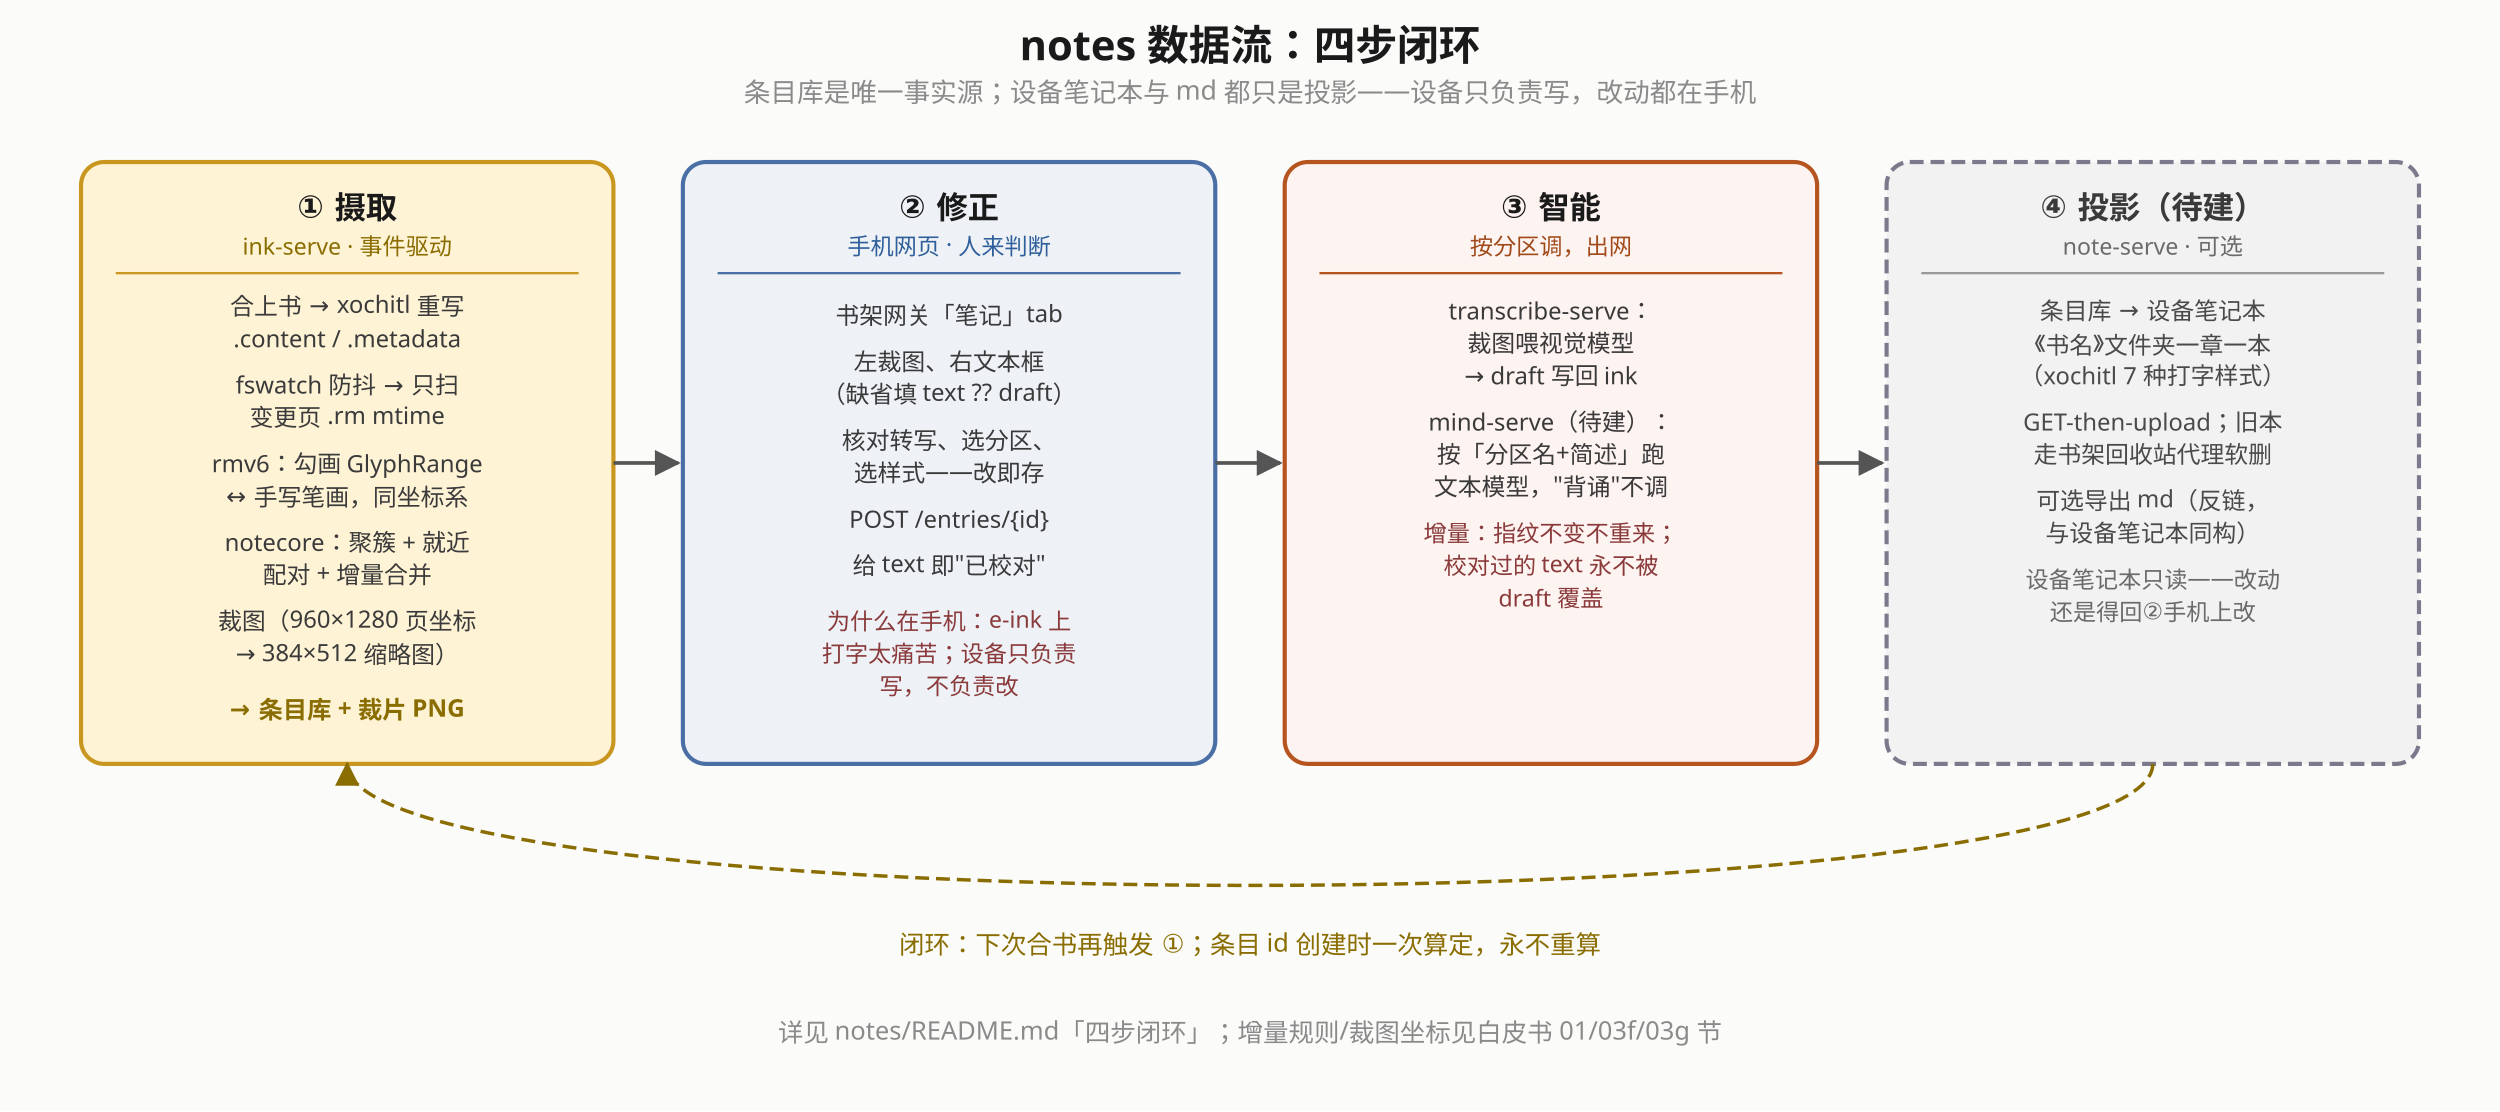
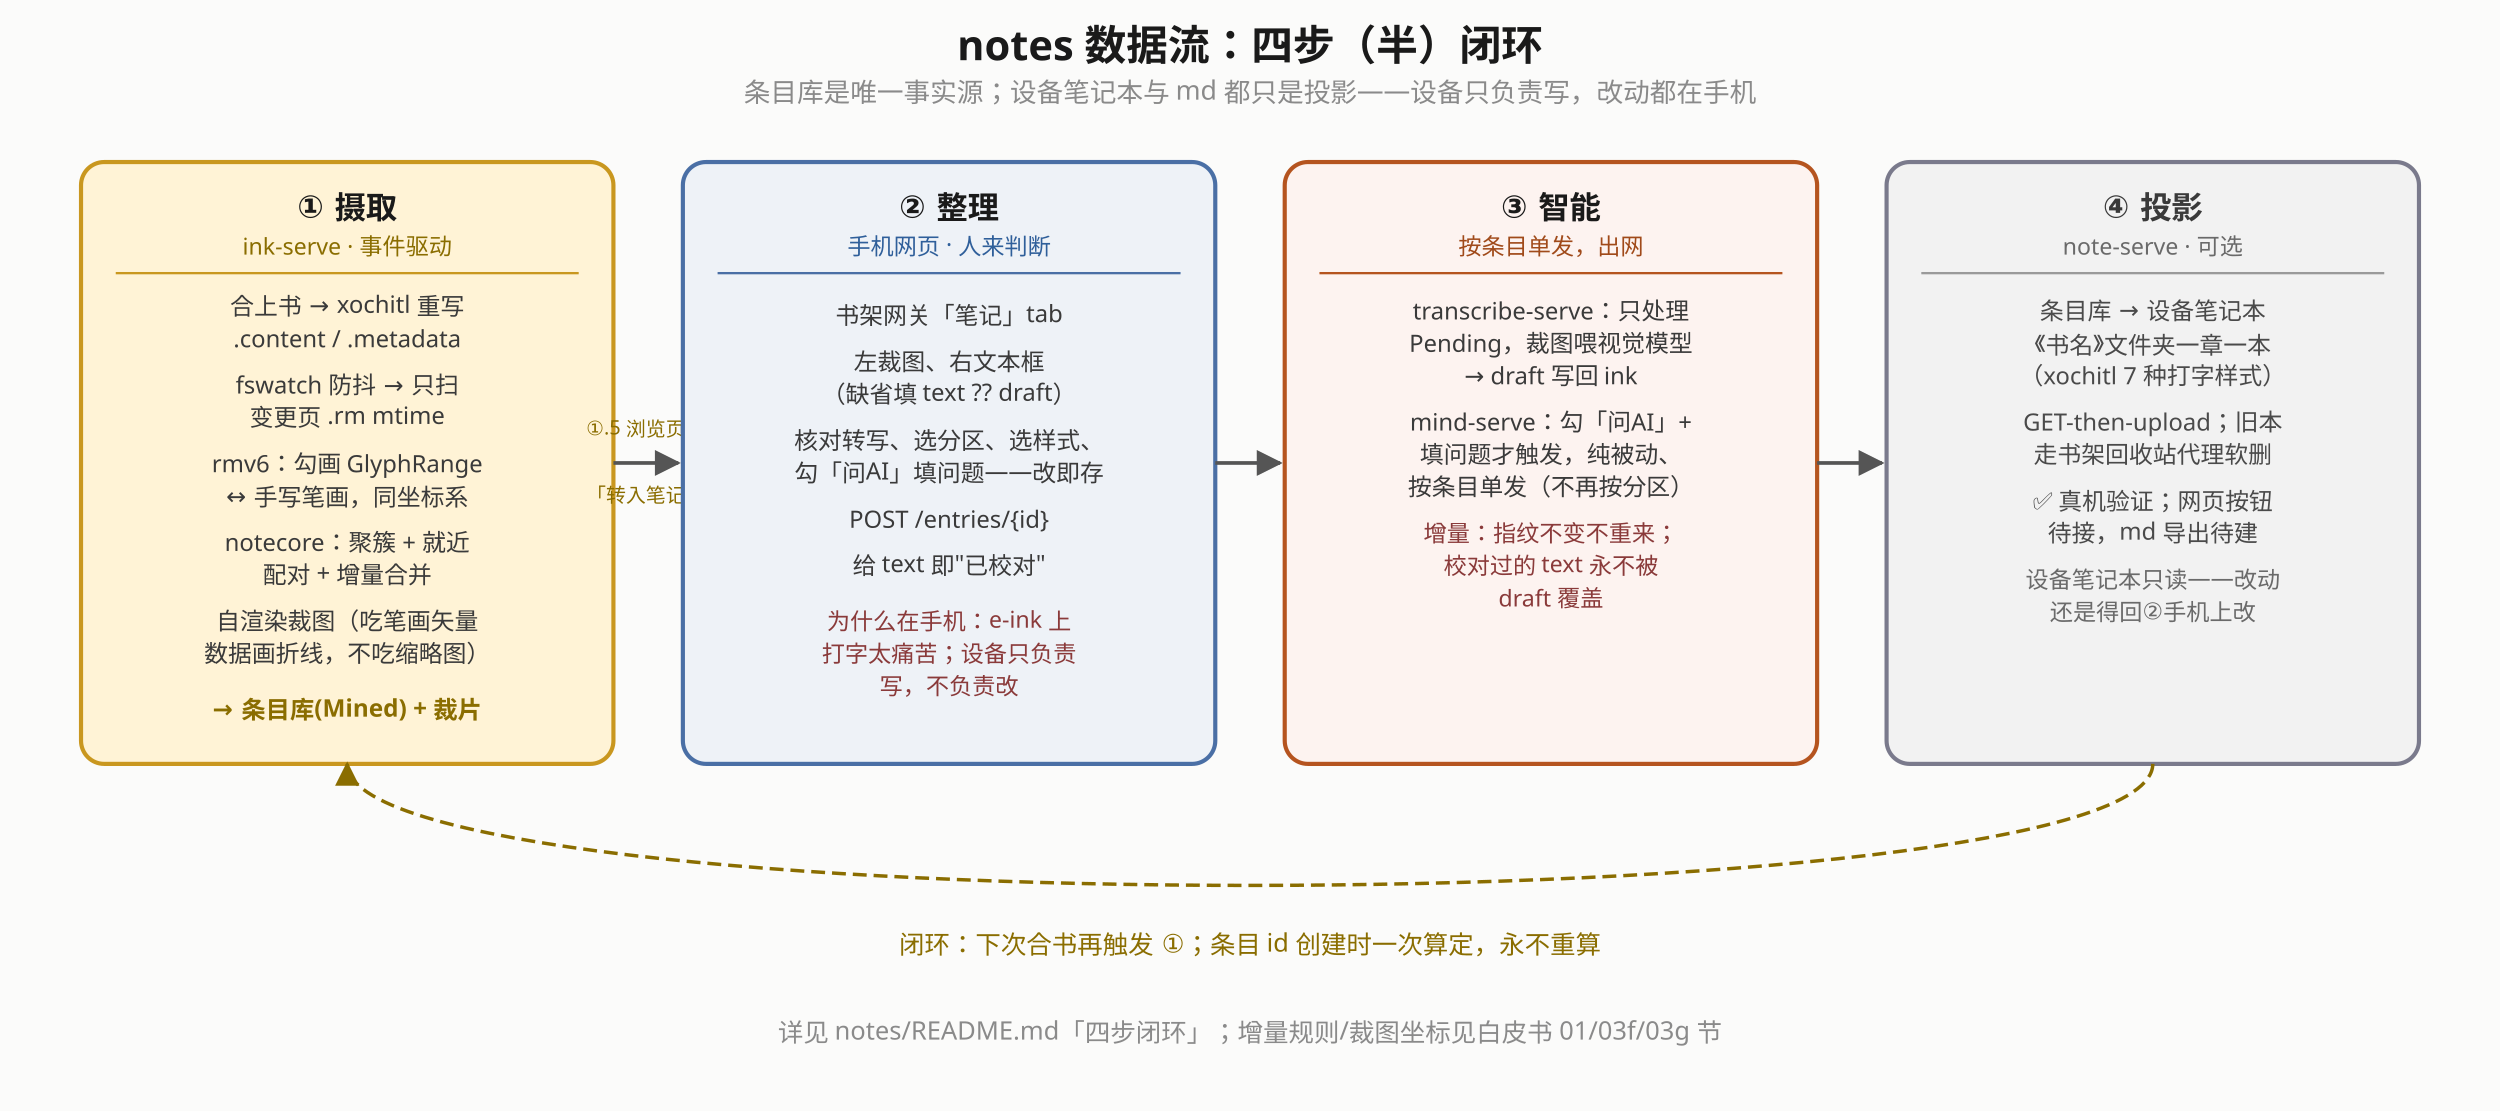
<svg xmlns="http://www.w3.org/2000/svg" viewBox="0 0 1080 480" font-family="sans-serif">
  <defs>
    <marker id="f1" viewBox="0 0 10 10" refX="9" refY="5" markerWidth="7" markerHeight="7" orient="auto-start-reverse">
      <path d="M0,0 L10,5 L0,10 z" fill="#555" />
    </marker>
    <marker id="f2" viewBox="0 0 10 10" refX="9" refY="5" markerWidth="7" markerHeight="7" orient="auto-start-reverse">
      <path d="M0,0 L10,5 L0,10 z" fill="#8a6d00" />
    </marker>
  </defs>
  <rect x="0" y="0" width="1080" height="480" fill="#fbfbfa" />
-   <text x="540" y="26" text-anchor="middle" font-size="18" font-weight="bold" fill="#1a1a1a">notes 数据流：四步闭环</text>
+   <text x="540" y="26" text-anchor="middle" font-size="18" font-weight="bold" fill="#1a1a1a">notes 数据流：四步（半）闭环</text>
  <text x="540" y="44" text-anchor="middle" font-size="11.5" fill="#8a8a8a">条目库是唯一事实源；设备笔记本与 md 都只是投影——设备只负责写，改动都在手机</text>
  <rect x="35" y="70" width="230" height="260" rx="10" fill="#fff3d6" stroke="#c9971f" stroke-width="1.8" />
  <text x="150" y="94" text-anchor="middle" font-size="13.5" font-weight="bold" fill="#1a1a1a">① 摄取</text>
  <text x="150" y="110" text-anchor="middle" font-size="10" fill="#8a6d00">ink-serve · 事件驱动</text>
  <line x1="50" y1="118" x2="250" y2="118" stroke="#c9971f" stroke-width="1" />
  <text x="150" y="136" text-anchor="middle" font-size="10.3" fill="#3a3a3a">合上书 → xochitl 重写</text>
  <text x="150" y="150" text-anchor="middle" font-size="10.3" fill="#3a3a3a">.content / .metadata</text>
  <text x="150" y="170" text-anchor="middle" font-size="10.3" fill="#3a3a3a">fswatch 防抖 → 只扫</text>
  <text x="150" y="184" text-anchor="middle" font-size="10.3" fill="#3a3a3a">变更页 .rm mtime</text>
  <text x="150" y="204" text-anchor="middle" font-size="10.3" fill="#3a3a3a">rmv6：勾画 GlyphRange</text>
  <text x="150" y="218" text-anchor="middle" font-size="10.3" fill="#3a3a3a">↔ 手写笔画，同坐标系</text>
  <text x="150" y="238" text-anchor="middle" font-size="10.3" fill="#3a3a3a">notecore：聚簇 + 就近</text>
  <text x="150" y="252" text-anchor="middle" font-size="10.3" fill="#3a3a3a">配对 + 增量合并</text>
-   <text x="150" y="272" text-anchor="middle" font-size="10.3" fill="#3a3a3a">裁图（960×1280 页坐标</text>
-   <text x="150" y="286" text-anchor="middle" font-size="10.3" fill="#3a3a3a">→ 384×512 缩略图）</text>
-   <text x="150" y="310" text-anchor="middle" font-size="10.5" font-weight="bold" fill="#8a6d00">→ 条目库 + 裁片 PNG</text>
+   <text x="150" y="272" text-anchor="middle" font-size="10.3" fill="#3a3a3a">自渲染裁图（吃笔画矢量</text>
+   <text x="150" y="286" text-anchor="middle" font-size="10.3" fill="#3a3a3a">数据画折线，不吃缩略图）</text>
+   <text x="150" y="310" text-anchor="middle" font-size="10.5" font-weight="bold" fill="#8a6d00">→ 条目库(Mined) + 裁片</text>
  <line x1="265" y1="200" x2="293" y2="200" stroke="#555" stroke-width="1.6" marker-end="url(#f1)" />
+   <text x="279" y="188" text-anchor="middle" font-size="8.6" fill="#8a6d00">①.5 浏览页点</text>
+   <text x="279" y="217" text-anchor="middle" font-size="8.6" fill="#8a6d00">「转入笔记」</text>
  <rect x="295" y="70" width="230" height="260" rx="10" fill="#eef2f7" stroke="#4a6fa5" stroke-width="1.8" />
-   <text x="410" y="94" text-anchor="middle" font-size="13.5" font-weight="bold" fill="#1a1a1a">② 修正</text>
+   <text x="410" y="94" text-anchor="middle" font-size="13.5" font-weight="bold" fill="#1a1a1a">② 整理</text>
  <text x="410" y="110" text-anchor="middle" font-size="10" fill="#2f5f9a">手机网页 · 人来判断</text>
  <line x1="310" y1="118" x2="510" y2="118" stroke="#4a6fa5" stroke-width="1" />
  <text x="410" y="140" text-anchor="middle" font-size="10.3" fill="#3a3a3a">书架网关「笔记」tab</text>
  <text x="410" y="160" text-anchor="middle" font-size="10.3" fill="#3a3a3a">左裁图、右文本框</text>
  <text x="410" y="174" text-anchor="middle" font-size="10.3" fill="#3a3a3a">（缺省填 text ?? draft）</text>
-   <text x="410" y="194" text-anchor="middle" font-size="10.3" fill="#3a3a3a">核对转写、选分区、</text>
-   <text x="410" y="208" text-anchor="middle" font-size="10.3" fill="#3a3a3a">选样式——改即存</text>
+   <text x="410" y="194" text-anchor="middle" font-size="10.3" fill="#3a3a3a">核对转写、选分区、选样式、</text>
+   <text x="410" y="208" text-anchor="middle" font-size="10.3" fill="#3a3a3a">勾「问AI」填问题——改即存</text>
  <text x="410" y="228" text-anchor="middle" font-size="10.3" fill="#3a3a3a">POST /entries/{id}</text>
  <text x="410" y="248" text-anchor="middle" font-size="10.3" fill="#3a3a3a">给 text 即"已校对"</text>
  <text x="410" y="272" text-anchor="middle" font-size="10" fill="#8a3a3a">为什么在手机：e-ink 上</text>
  <text x="410" y="286" text-anchor="middle" font-size="10" fill="#8a3a3a">打字太痛苦；设备只负责</text>
  <text x="410" y="300" text-anchor="middle" font-size="10" fill="#8a3a3a">写，不负责改</text>
  <line x1="525" y1="200" x2="553" y2="200" stroke="#555" stroke-width="1.6" marker-end="url(#f1)" />
  <rect x="555" y="70" width="230" height="260" rx="10" fill="#fdf3f0" stroke="#b5541f" stroke-width="1.8" />
  <text x="670" y="94" text-anchor="middle" font-size="13.5" font-weight="bold" fill="#1a1a1a">③ 智能</text>
-   <text x="670" y="110" text-anchor="middle" font-size="10" fill="#a04a1a">按分区调，出网</text>
+   <text x="670" y="110" text-anchor="middle" font-size="10" fill="#a04a1a">按条目单发，出网</text>
  <line x1="570" y1="118" x2="770" y2="118" stroke="#b5541f" stroke-width="1" />
-   <text x="670" y="138" text-anchor="middle" font-size="10.3" fill="#3a3a3a">transcribe-serve：</text>
-   <text x="670" y="152" text-anchor="middle" font-size="10.3" fill="#3a3a3a">裁图喂视觉模型</text>
+   <text x="670" y="138" text-anchor="middle" font-size="10.3" fill="#3a3a3a">transcribe-serve：只处理</text>
+   <text x="670" y="152" text-anchor="middle" font-size="10.3" fill="#3a3a3a">Pending，裁图喂视觉模型</text>
  <text x="670" y="166" text-anchor="middle" font-size="10.3" fill="#3a3a3a">→ draft 写回 ink</text>
-   <text x="670" y="186" text-anchor="middle" font-size="10.3" fill="#3a3a3a">mind-serve（待建）：</text>
-   <text x="670" y="200" text-anchor="middle" font-size="10.3" fill="#3a3a3a">按「分区名+简述」跑</text>
-   <text x="670" y="214" text-anchor="middle" font-size="10.3" fill="#3a3a3a">文本模型，"背诵"不调</text>
+   <text x="670" y="186" text-anchor="middle" font-size="10.3" fill="#3a3a3a">mind-serve：勾「问AI」+</text>
+   <text x="670" y="200" text-anchor="middle" font-size="10.3" fill="#3a3a3a">填问题才触发，纯被动、</text>
+   <text x="670" y="214" text-anchor="middle" font-size="10.3" fill="#3a3a3a">按条目单发（不再按分区）</text>
  <text x="670" y="234" text-anchor="middle" font-size="10" fill="#8a3a3a">增量：指纹不变不重来；</text>
  <text x="670" y="248" text-anchor="middle" font-size="10" fill="#8a3a3a">校对过的 text 永不被</text>
  <text x="670" y="262" text-anchor="middle" font-size="10" fill="#8a3a3a">draft 覆盖</text>
  <line x1="785" y1="200" x2="813" y2="200" stroke="#555" stroke-width="1.6" marker-end="url(#f1)" />
-   <rect x="815" y="70" width="230" height="260" rx="10" fill="#f2f2f2" stroke="#7a7a8c" stroke-width="1.8" stroke-dasharray="6 3" />
-   <text x="930" y="94" text-anchor="middle" font-size="13.5" font-weight="bold" fill="#3a3a3a">④ 投影（待建）</text>
+   <rect x="815" y="70" width="230" height="260" rx="10" fill="#f2f2f2" stroke="#7a7a8c" stroke-width="1.8" />
+   <text x="930" y="94" text-anchor="middle" font-size="13.5" font-weight="bold" fill="#3a3a3a">④ 投影</text>
  <text x="930" y="110" text-anchor="middle" font-size="10" fill="#6a6a6a">note-serve · 可选</text>
  <line x1="830" y1="118" x2="1030" y2="118" stroke="#9a9a9a" stroke-width="1" />
  <text x="930" y="138" text-anchor="middle" font-size="10.3" fill="#4a4a4a">条目库 → 设备笔记本</text>
  <text x="930" y="152" text-anchor="middle" font-size="10.3" fill="#4a4a4a">《书名》文件夹一章一本</text>
  <text x="930" y="166" text-anchor="middle" font-size="10.3" fill="#4a4a4a">（xochitl 7 种打字样式）</text>
  <text x="930" y="186" text-anchor="middle" font-size="10.3" fill="#4a4a4a">GET-then-upload；旧本</text>
  <text x="930" y="200" text-anchor="middle" font-size="10.3" fill="#4a4a4a">走书架回收站代理软删</text>
-   <text x="930" y="220" text-anchor="middle" font-size="10.3" fill="#4a4a4a">可选导出 md（反链，</text>
-   <text x="930" y="234" text-anchor="middle" font-size="10.3" fill="#4a4a4a">与设备笔记本同构）</text>
+   <text x="930" y="220" text-anchor="middle" font-size="10.3" fill="#4a4a4a">✅ 真机验证；网页按钮</text>
+   <text x="930" y="234" text-anchor="middle" font-size="10.3" fill="#4a4a4a">待接，md 导出待建</text>
  <text x="930" y="254" text-anchor="middle" font-size="10" fill="#6a6a6a">设备笔记本只读——改动</text>
  <text x="930" y="268" text-anchor="middle" font-size="10" fill="#6a6a6a">还是得回②手机上改</text>
  <path d="M 930 330 C 930 400, 150 400, 150 330" fill="none" stroke="#8a6d00" stroke-width="1.5" stroke-dasharray="6 3" marker-end="url(#f2)" />
  <text x="540" y="412" text-anchor="middle" font-size="11" fill="#8a6d00">闭环：下次合书再触发 ①；条目 id 创建时一次算定，永不重算</text>
  <text x="540" y="450" text-anchor="middle" font-size="11" fill="#8a8a8a">详见 notes/README.md「四步闭环」；增量规则/裁图坐标见白皮书 01/03f/03g 节</text>
</svg>
